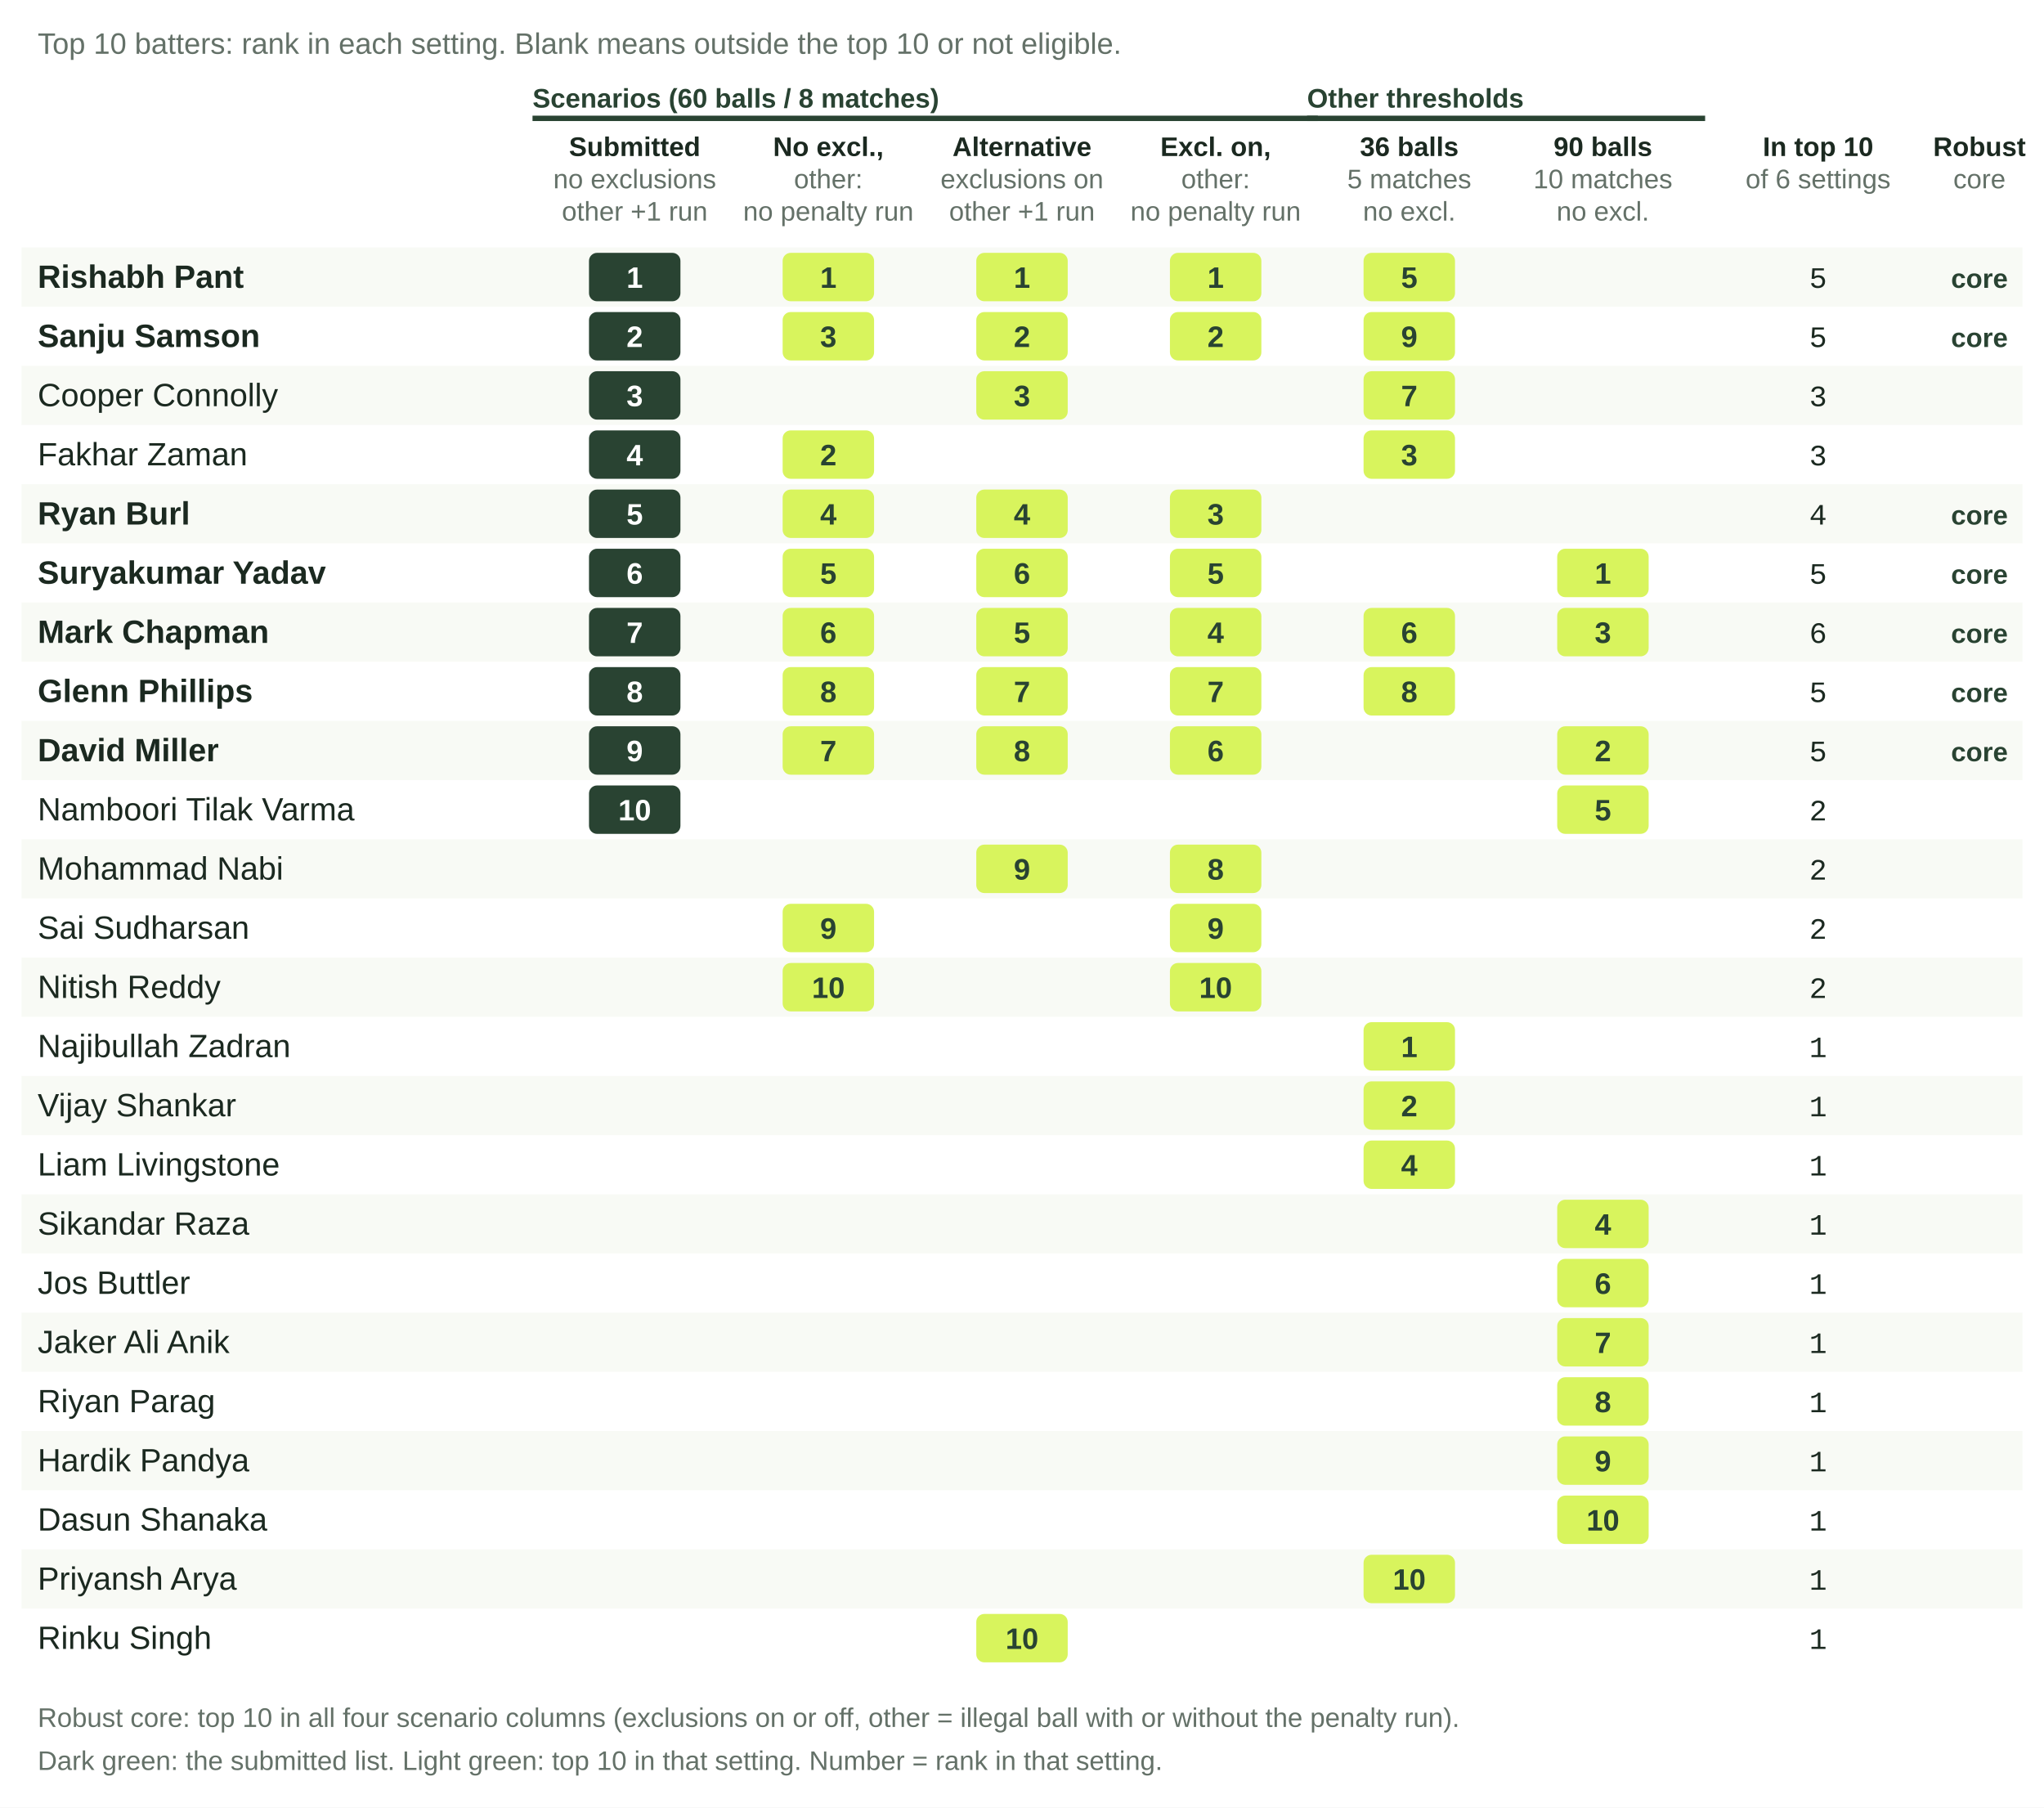
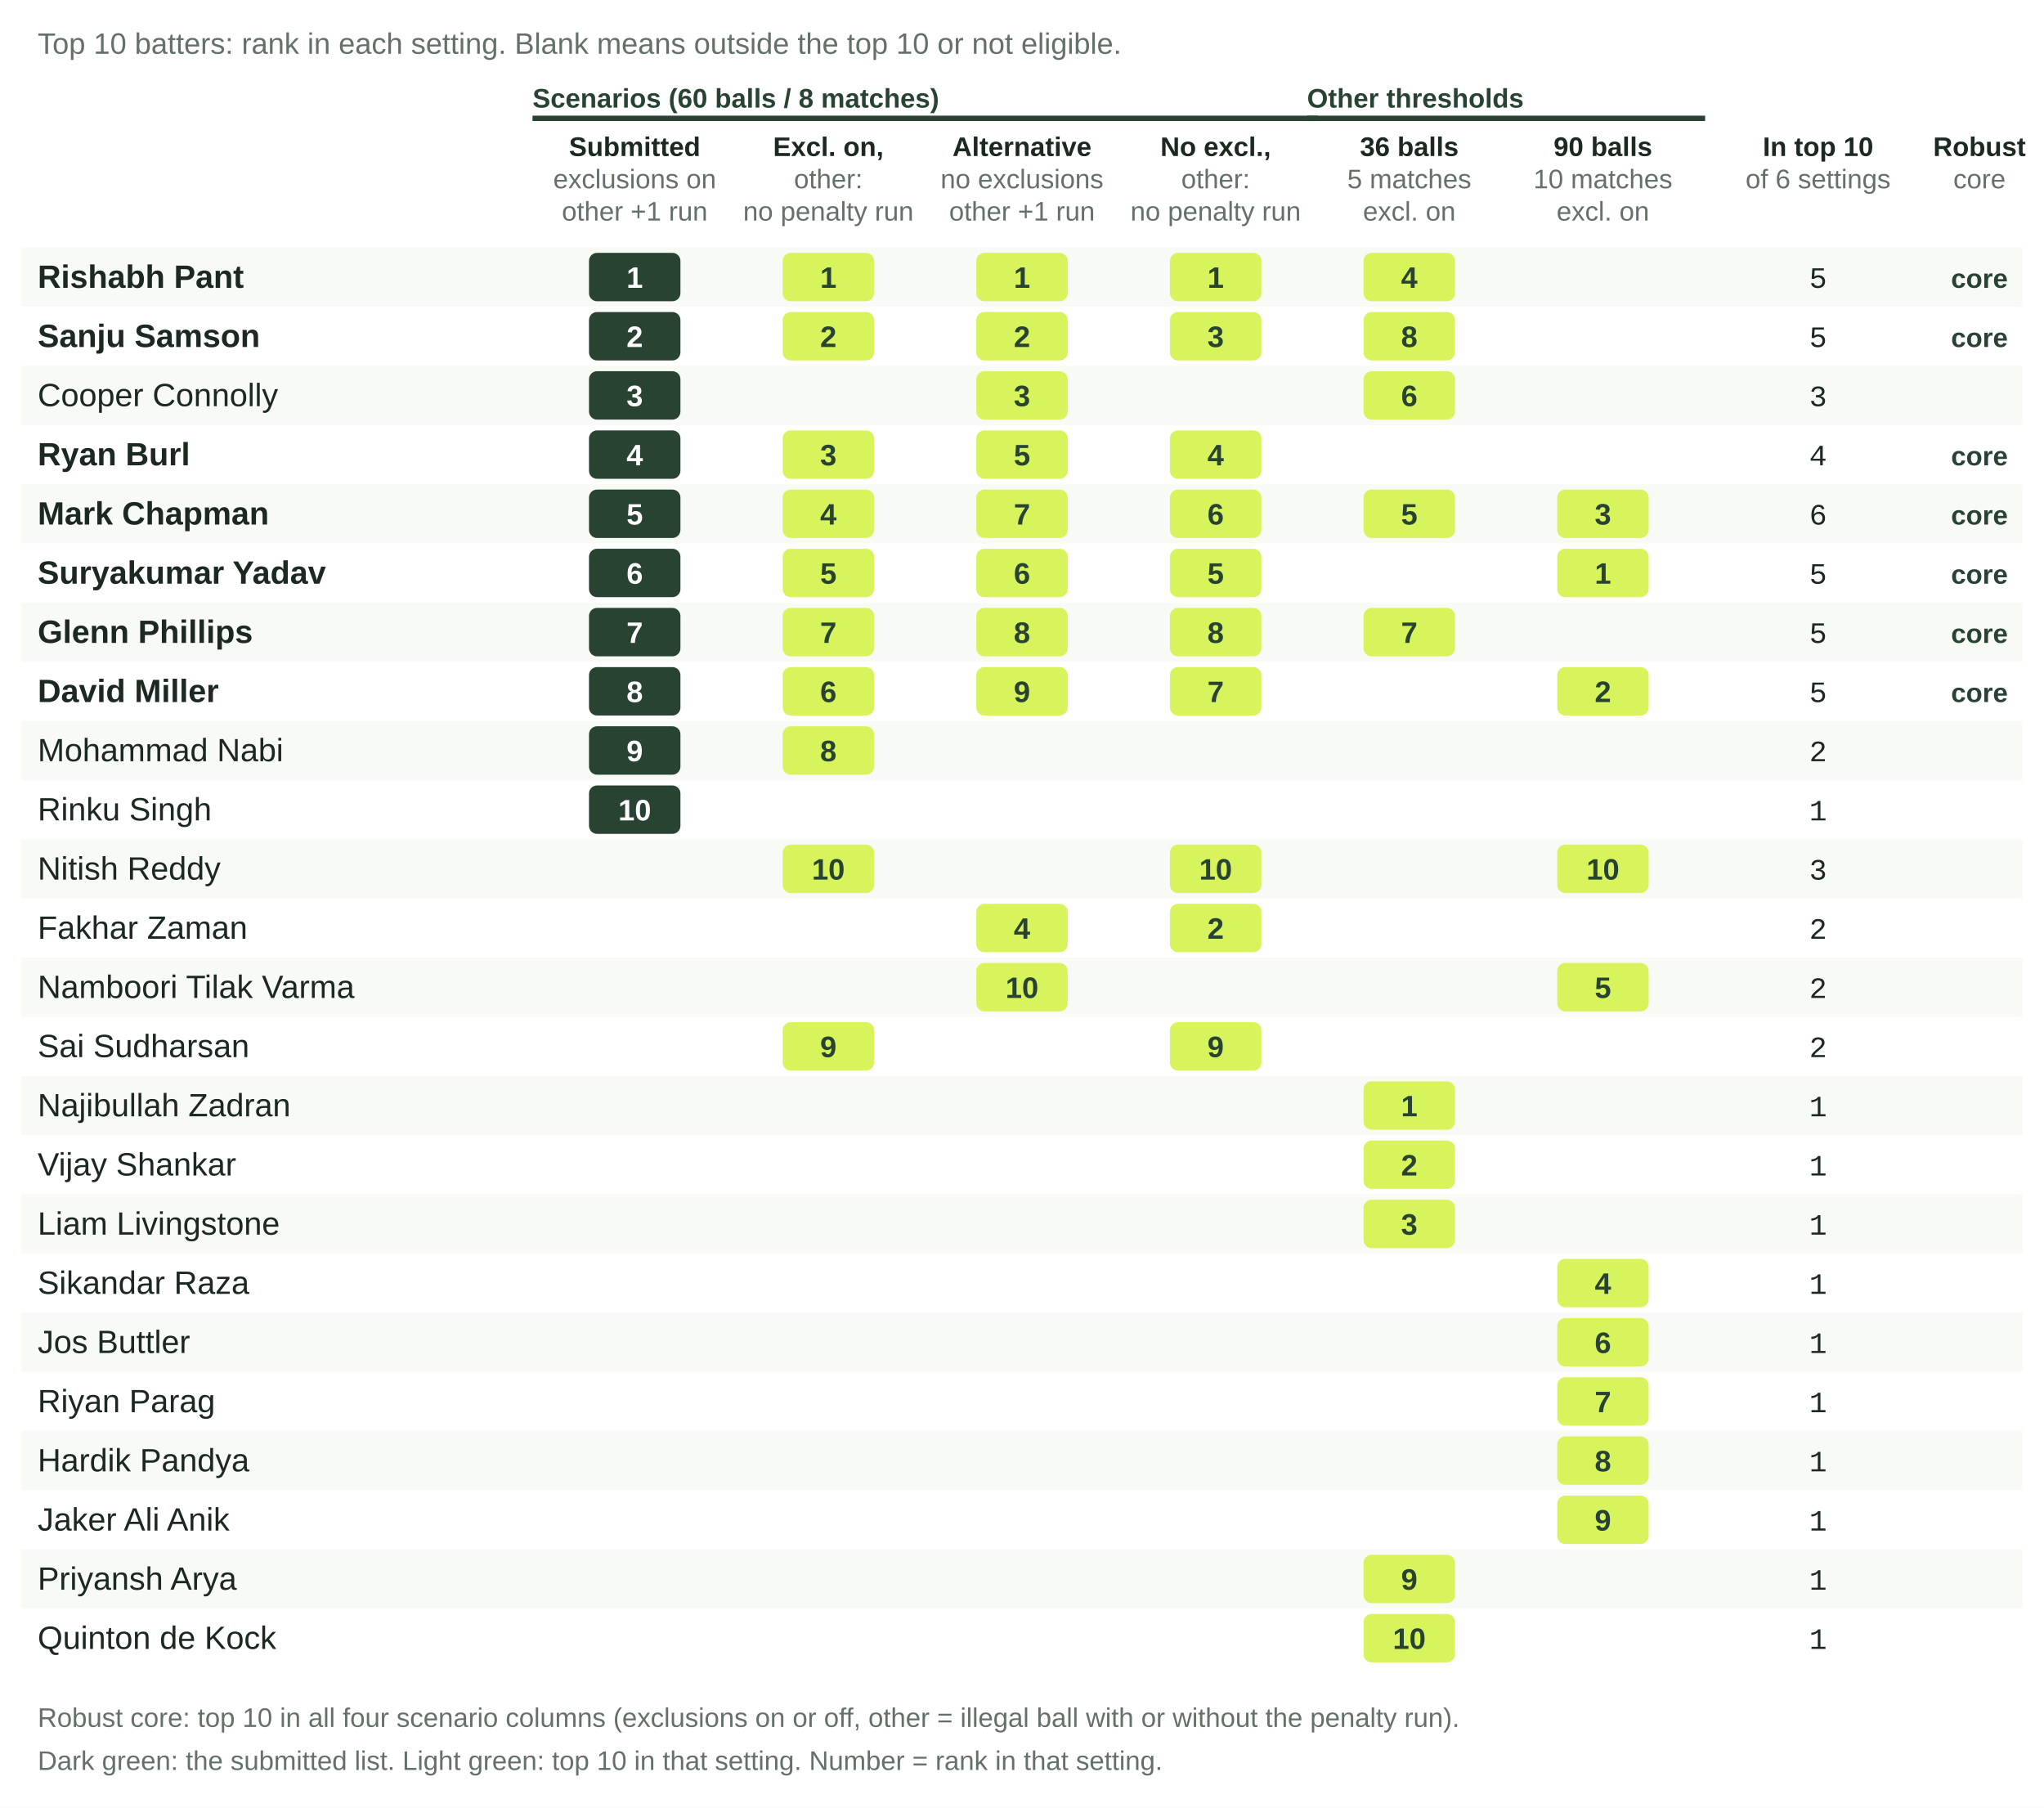
<svg xmlns="http://www.w3.org/2000/svg" viewBox="0 0 760 672" width="760" height="672" role="img" aria-label="Top-10 membership of batters across settings">
  <rect x="0" y="0" width="760" height="672" fill="#ffffff" />
  <text x="14" y="20" font-family="Segoe UI, Arial, sans-serif" font-size="11" font-weight="normal" fill="#647168" text-anchor="start">Top 10 batters: rank in each setting. Blank means outside the top 10 or not eligible.</text>
  <text x="198" y="40" font-family="Segoe UI, Arial, sans-serif" font-size="10" font-weight="700" fill="#294332" text-anchor="start">Scenarios (60 balls / 8 matches)</text>
  <line x1="198" y1="44" x2="490" y2="44" stroke="#294332" stroke-width="2" />
  <text x="486" y="40" font-family="Segoe UI, Arial, sans-serif" font-size="10" font-weight="700" fill="#294332" text-anchor="start">Other thresholds</text>
  <line x1="486" y1="44" x2="634" y2="44" stroke="#294332" stroke-width="2" />
  <text x="236" y="58" font-family="Segoe UI, Arial, sans-serif" font-size="10" font-weight="700" fill="#1b2920" text-anchor="middle">Submitted</text>
-   <text x="236" y="70" font-family="Segoe UI, Arial, sans-serif" font-size="10" font-weight="normal" fill="#647168" text-anchor="middle">no exclusions</text>
+   <text x="236" y="70" font-family="Segoe UI, Arial, sans-serif" font-size="10" font-weight="normal" fill="#647168" text-anchor="middle">exclusions on</text>
  <text x="236" y="82" font-family="Segoe UI, Arial, sans-serif" font-size="10" font-weight="normal" fill="#647168" text-anchor="middle">other +1 run</text>
-   <text x="308" y="58" font-family="Segoe UI, Arial, sans-serif" font-size="10" font-weight="700" fill="#1b2920" text-anchor="middle">No excl.,</text>
+   <text x="308" y="58" font-family="Segoe UI, Arial, sans-serif" font-size="10" font-weight="700" fill="#1b2920" text-anchor="middle">Excl. on,</text>
  <text x="308" y="70" font-family="Segoe UI, Arial, sans-serif" font-size="10" font-weight="normal" fill="#647168" text-anchor="middle">other:</text>
  <text x="308" y="82" font-family="Segoe UI, Arial, sans-serif" font-size="10" font-weight="normal" fill="#647168" text-anchor="middle">no penalty run</text>
  <text x="380" y="58" font-family="Segoe UI, Arial, sans-serif" font-size="10" font-weight="700" fill="#1b2920" text-anchor="middle">Alternative</text>
-   <text x="380" y="70" font-family="Segoe UI, Arial, sans-serif" font-size="10" font-weight="normal" fill="#647168" text-anchor="middle">exclusions on</text>
+   <text x="380" y="70" font-family="Segoe UI, Arial, sans-serif" font-size="10" font-weight="normal" fill="#647168" text-anchor="middle">no exclusions</text>
  <text x="380" y="82" font-family="Segoe UI, Arial, sans-serif" font-size="10" font-weight="normal" fill="#647168" text-anchor="middle">other +1 run</text>
-   <text x="452" y="58" font-family="Segoe UI, Arial, sans-serif" font-size="10" font-weight="700" fill="#1b2920" text-anchor="middle">Excl. on,</text>
+   <text x="452" y="58" font-family="Segoe UI, Arial, sans-serif" font-size="10" font-weight="700" fill="#1b2920" text-anchor="middle">No excl.,</text>
  <text x="452" y="70" font-family="Segoe UI, Arial, sans-serif" font-size="10" font-weight="normal" fill="#647168" text-anchor="middle">other:</text>
  <text x="452" y="82" font-family="Segoe UI, Arial, sans-serif" font-size="10" font-weight="normal" fill="#647168" text-anchor="middle">no penalty run</text>
  <text x="524" y="58" font-family="Segoe UI, Arial, sans-serif" font-size="10" font-weight="700" fill="#1b2920" text-anchor="middle">36 balls</text>
  <text x="524" y="70" font-family="Segoe UI, Arial, sans-serif" font-size="10" font-weight="normal" fill="#647168" text-anchor="middle">5 matches</text>
-   <text x="524" y="82" font-family="Segoe UI, Arial, sans-serif" font-size="10" font-weight="normal" fill="#647168" text-anchor="middle">no excl.</text>
+   <text x="524" y="82" font-family="Segoe UI, Arial, sans-serif" font-size="10" font-weight="normal" fill="#647168" text-anchor="middle">excl. on</text>
  <text x="596" y="58" font-family="Segoe UI, Arial, sans-serif" font-size="10" font-weight="700" fill="#1b2920" text-anchor="middle">90 balls</text>
  <text x="596" y="70" font-family="Segoe UI, Arial, sans-serif" font-size="10" font-weight="normal" fill="#647168" text-anchor="middle">10 matches</text>
-   <text x="596" y="82" font-family="Segoe UI, Arial, sans-serif" font-size="10" font-weight="normal" fill="#647168" text-anchor="middle">no excl.</text>
+   <text x="596" y="82" font-family="Segoe UI, Arial, sans-serif" font-size="10" font-weight="normal" fill="#647168" text-anchor="middle">excl. on</text>
  <text x="676" y="58" font-family="Segoe UI, Arial, sans-serif" font-size="10" font-weight="700" fill="#1b2920" text-anchor="middle">In top 10</text>
  <text x="676" y="70" font-family="Segoe UI, Arial, sans-serif" font-size="10" font-weight="normal" fill="#647168" text-anchor="middle">of 6 settings</text>
  <text x="736" y="58" font-family="Segoe UI, Arial, sans-serif" font-size="10" font-weight="700" fill="#1b2920" text-anchor="middle">Robust</text>
  <text x="736" y="70" font-family="Segoe UI, Arial, sans-serif" font-size="10" font-weight="normal" fill="#647168" text-anchor="middle">core</text>
-   <g class="row" data-player="Rishabh Pant" data-ranks="1,1,1,1,5,-" data-count="5" data-core="yes">
+   <g class="row" data-player="Rishabh Pant" data-ranks="1,1,1,1,4,-" data-count="5" data-core="yes">
    <rect x="8" y="92" width="744" height="22" fill="#f8faf5" />
    <text x="14" y="107" font-family="Segoe UI, Arial, sans-serif" font-size="12" font-weight="700" fill="#1b2920" text-anchor="start">Rishabh Pant</text>
    <rect x="219" y="94" width="34" height="18" fill="#294332" rx="3" />
    <text x="236" y="107" font-family="Segoe UI, Arial, sans-serif" font-size="11" font-weight="700" fill="#ffffff" text-anchor="middle" class="v-rank">1</text>
    <rect x="291" y="94" width="34" height="18" fill="#d8f45d" rx="3" />
    <text x="308" y="107" font-family="Segoe UI, Arial, sans-serif" font-size="11" font-weight="700" fill="#294332" text-anchor="middle" class="v-rank">1</text>
    <rect x="363" y="94" width="34" height="18" fill="#d8f45d" rx="3" />
    <text x="380" y="107" font-family="Segoe UI, Arial, sans-serif" font-size="11" font-weight="700" fill="#294332" text-anchor="middle" class="v-rank">1</text>
    <rect x="435" y="94" width="34" height="18" fill="#d8f45d" rx="3" />
    <text x="452" y="107" font-family="Segoe UI, Arial, sans-serif" font-size="11" font-weight="700" fill="#294332" text-anchor="middle" class="v-rank">1</text>
    <rect x="507" y="94" width="34" height="18" fill="#d8f45d" rx="3" />
-     <text x="524" y="107" font-family="Segoe UI, Arial, sans-serif" font-size="11" font-weight="700" fill="#294332" text-anchor="middle" class="v-rank">5</text>
+     <text x="524" y="107" font-family="Segoe UI, Arial, sans-serif" font-size="11" font-weight="700" fill="#294332" text-anchor="middle" class="v-rank">4</text>
    <text x="676" y="107" font-family="Consolas, Courier New, monospace" font-size="11" font-weight="normal" fill="#1b2920" text-anchor="middle">5</text>
    <text x="736" y="107" font-family="Segoe UI, Arial, sans-serif" font-size="10" font-weight="700" fill="#294332" text-anchor="middle">core</text>
  </g>
-   <g class="row" data-player="Sanju Samson" data-ranks="2,3,2,2,9,-" data-count="5" data-core="yes">
+   <g class="row" data-player="Sanju Samson" data-ranks="2,2,2,3,8,-" data-count="5" data-core="yes">
    <text x="14" y="129" font-family="Segoe UI, Arial, sans-serif" font-size="12" font-weight="700" fill="#1b2920" text-anchor="start">Sanju Samson</text>
    <rect x="219" y="116" width="34" height="18" fill="#294332" rx="3" />
    <text x="236" y="129" font-family="Segoe UI, Arial, sans-serif" font-size="11" font-weight="700" fill="#ffffff" text-anchor="middle" class="v-rank">2</text>
    <rect x="291" y="116" width="34" height="18" fill="#d8f45d" rx="3" />
-     <text x="308" y="129" font-family="Segoe UI, Arial, sans-serif" font-size="11" font-weight="700" fill="#294332" text-anchor="middle" class="v-rank">3</text>
+     <text x="308" y="129" font-family="Segoe UI, Arial, sans-serif" font-size="11" font-weight="700" fill="#294332" text-anchor="middle" class="v-rank">2</text>
    <rect x="363" y="116" width="34" height="18" fill="#d8f45d" rx="3" />
    <text x="380" y="129" font-family="Segoe UI, Arial, sans-serif" font-size="11" font-weight="700" fill="#294332" text-anchor="middle" class="v-rank">2</text>
    <rect x="435" y="116" width="34" height="18" fill="#d8f45d" rx="3" />
-     <text x="452" y="129" font-family="Segoe UI, Arial, sans-serif" font-size="11" font-weight="700" fill="#294332" text-anchor="middle" class="v-rank">2</text>
+     <text x="452" y="129" font-family="Segoe UI, Arial, sans-serif" font-size="11" font-weight="700" fill="#294332" text-anchor="middle" class="v-rank">3</text>
    <rect x="507" y="116" width="34" height="18" fill="#d8f45d" rx="3" />
-     <text x="524" y="129" font-family="Segoe UI, Arial, sans-serif" font-size="11" font-weight="700" fill="#294332" text-anchor="middle" class="v-rank">9</text>
+     <text x="524" y="129" font-family="Segoe UI, Arial, sans-serif" font-size="11" font-weight="700" fill="#294332" text-anchor="middle" class="v-rank">8</text>
    <text x="676" y="129" font-family="Consolas, Courier New, monospace" font-size="11" font-weight="normal" fill="#1b2920" text-anchor="middle">5</text>
    <text x="736" y="129" font-family="Segoe UI, Arial, sans-serif" font-size="10" font-weight="700" fill="#294332" text-anchor="middle">core</text>
  </g>
-   <g class="row" data-player="Cooper Connolly" data-ranks="3,-,3,-,7,-" data-count="3" data-core="no">
+   <g class="row" data-player="Cooper Connolly" data-ranks="3,-,3,-,6,-" data-count="3" data-core="no">
    <rect x="8" y="136" width="744" height="22" fill="#f8faf5" />
    <text x="14" y="151" font-family="Segoe UI, Arial, sans-serif" font-size="12" font-weight="normal" fill="#1b2920" text-anchor="start">Cooper Connolly</text>
    <rect x="219" y="138" width="34" height="18" fill="#294332" rx="3" />
    <text x="236" y="151" font-family="Segoe UI, Arial, sans-serif" font-size="11" font-weight="700" fill="#ffffff" text-anchor="middle" class="v-rank">3</text>
    <rect x="363" y="138" width="34" height="18" fill="#d8f45d" rx="3" />
    <text x="380" y="151" font-family="Segoe UI, Arial, sans-serif" font-size="11" font-weight="700" fill="#294332" text-anchor="middle" class="v-rank">3</text>
    <rect x="507" y="138" width="34" height="18" fill="#d8f45d" rx="3" />
-     <text x="524" y="151" font-family="Segoe UI, Arial, sans-serif" font-size="11" font-weight="700" fill="#294332" text-anchor="middle" class="v-rank">7</text>
+     <text x="524" y="151" font-family="Segoe UI, Arial, sans-serif" font-size="11" font-weight="700" fill="#294332" text-anchor="middle" class="v-rank">6</text>
    <text x="676" y="151" font-family="Consolas, Courier New, monospace" font-size="11" font-weight="normal" fill="#1b2920" text-anchor="middle">3</text>
  </g>
-   <g class="row" data-player="Fakhar Zaman" data-ranks="4,2,-,-,3,-" data-count="3" data-core="no">
-     <text x="14" y="173" font-family="Segoe UI, Arial, sans-serif" font-size="12" font-weight="normal" fill="#1b2920" text-anchor="start">Fakhar Zaman</text>
+   <g class="row" data-player="Ryan Burl" data-ranks="4,3,5,4,-,-" data-count="4" data-core="yes">
+     <text x="14" y="173" font-family="Segoe UI, Arial, sans-serif" font-size="12" font-weight="700" fill="#1b2920" text-anchor="start">Ryan Burl</text>
    <rect x="219" y="160" width="34" height="18" fill="#294332" rx="3" />
    <text x="236" y="173" font-family="Segoe UI, Arial, sans-serif" font-size="11" font-weight="700" fill="#ffffff" text-anchor="middle" class="v-rank">4</text>
    <rect x="291" y="160" width="34" height="18" fill="#d8f45d" rx="3" />
-     <text x="308" y="173" font-family="Segoe UI, Arial, sans-serif" font-size="11" font-weight="700" fill="#294332" text-anchor="middle" class="v-rank">2</text>
-     <rect x="507" y="160" width="34" height="18" fill="#d8f45d" rx="3" />
-     <text x="524" y="173" font-family="Segoe UI, Arial, sans-serif" font-size="11" font-weight="700" fill="#294332" text-anchor="middle" class="v-rank">3</text>
-     <text x="676" y="173" font-family="Consolas, Courier New, monospace" font-size="11" font-weight="normal" fill="#1b2920" text-anchor="middle">3</text>
-   </g>
-   <g class="row" data-player="Ryan Burl" data-ranks="5,4,4,3,-,-" data-count="4" data-core="yes">
+     <text x="308" y="173" font-family="Segoe UI, Arial, sans-serif" font-size="11" font-weight="700" fill="#294332" text-anchor="middle" class="v-rank">3</text>
+     <rect x="363" y="160" width="34" height="18" fill="#d8f45d" rx="3" />
+     <text x="380" y="173" font-family="Segoe UI, Arial, sans-serif" font-size="11" font-weight="700" fill="#294332" text-anchor="middle" class="v-rank">5</text>
+     <rect x="435" y="160" width="34" height="18" fill="#d8f45d" rx="3" />
+     <text x="452" y="173" font-family="Segoe UI, Arial, sans-serif" font-size="11" font-weight="700" fill="#294332" text-anchor="middle" class="v-rank">4</text>
+     <text x="676" y="173" font-family="Consolas, Courier New, monospace" font-size="11" font-weight="normal" fill="#1b2920" text-anchor="middle">4</text>
+     <text x="736" y="173" font-family="Segoe UI, Arial, sans-serif" font-size="10" font-weight="700" fill="#294332" text-anchor="middle">core</text>
+   </g>
+   <g class="row" data-player="Mark Chapman" data-ranks="5,4,7,6,5,3" data-count="6" data-core="yes">
    <rect x="8" y="180" width="744" height="22" fill="#f8faf5" />
-     <text x="14" y="195" font-family="Segoe UI, Arial, sans-serif" font-size="12" font-weight="700" fill="#1b2920" text-anchor="start">Ryan Burl</text>
+     <text x="14" y="195" font-family="Segoe UI, Arial, sans-serif" font-size="12" font-weight="700" fill="#1b2920" text-anchor="start">Mark Chapman</text>
    <rect x="219" y="182" width="34" height="18" fill="#294332" rx="3" />
    <text x="236" y="195" font-family="Segoe UI, Arial, sans-serif" font-size="11" font-weight="700" fill="#ffffff" text-anchor="middle" class="v-rank">5</text>
    <rect x="291" y="182" width="34" height="18" fill="#d8f45d" rx="3" />
    <text x="308" y="195" font-family="Segoe UI, Arial, sans-serif" font-size="11" font-weight="700" fill="#294332" text-anchor="middle" class="v-rank">4</text>
    <rect x="363" y="182" width="34" height="18" fill="#d8f45d" rx="3" />
-     <text x="380" y="195" font-family="Segoe UI, Arial, sans-serif" font-size="11" font-weight="700" fill="#294332" text-anchor="middle" class="v-rank">4</text>
+     <text x="380" y="195" font-family="Segoe UI, Arial, sans-serif" font-size="11" font-weight="700" fill="#294332" text-anchor="middle" class="v-rank">7</text>
    <rect x="435" y="182" width="34" height="18" fill="#d8f45d" rx="3" />
-     <text x="452" y="195" font-family="Segoe UI, Arial, sans-serif" font-size="11" font-weight="700" fill="#294332" text-anchor="middle" class="v-rank">3</text>
-     <text x="676" y="195" font-family="Consolas, Courier New, monospace" font-size="11" font-weight="normal" fill="#1b2920" text-anchor="middle">4</text>
+     <text x="452" y="195" font-family="Segoe UI, Arial, sans-serif" font-size="11" font-weight="700" fill="#294332" text-anchor="middle" class="v-rank">6</text>
+     <rect x="507" y="182" width="34" height="18" fill="#d8f45d" rx="3" />
+     <text x="524" y="195" font-family="Segoe UI, Arial, sans-serif" font-size="11" font-weight="700" fill="#294332" text-anchor="middle" class="v-rank">5</text>
+     <rect x="579" y="182" width="34" height="18" fill="#d8f45d" rx="3" />
+     <text x="596" y="195" font-family="Segoe UI, Arial, sans-serif" font-size="11" font-weight="700" fill="#294332" text-anchor="middle" class="v-rank">3</text>
+     <text x="676" y="195" font-family="Consolas, Courier New, monospace" font-size="11" font-weight="normal" fill="#1b2920" text-anchor="middle">6</text>
    <text x="736" y="195" font-family="Segoe UI, Arial, sans-serif" font-size="10" font-weight="700" fill="#294332" text-anchor="middle">core</text>
  </g>
  <g class="row" data-player="Suryakumar Yadav" data-ranks="6,5,6,5,-,1" data-count="5" data-core="yes">
    <text x="14" y="217" font-family="Segoe UI, Arial, sans-serif" font-size="12" font-weight="700" fill="#1b2920" text-anchor="start">Suryakumar Yadav</text>
    <rect x="219" y="204" width="34" height="18" fill="#294332" rx="3" />
    <text x="236" y="217" font-family="Segoe UI, Arial, sans-serif" font-size="11" font-weight="700" fill="#ffffff" text-anchor="middle" class="v-rank">6</text>
    <rect x="291" y="204" width="34" height="18" fill="#d8f45d" rx="3" />
    <text x="308" y="217" font-family="Segoe UI, Arial, sans-serif" font-size="11" font-weight="700" fill="#294332" text-anchor="middle" class="v-rank">5</text>
    <rect x="363" y="204" width="34" height="18" fill="#d8f45d" rx="3" />
    <text x="380" y="217" font-family="Segoe UI, Arial, sans-serif" font-size="11" font-weight="700" fill="#294332" text-anchor="middle" class="v-rank">6</text>
    <rect x="435" y="204" width="34" height="18" fill="#d8f45d" rx="3" />
    <text x="452" y="217" font-family="Segoe UI, Arial, sans-serif" font-size="11" font-weight="700" fill="#294332" text-anchor="middle" class="v-rank">5</text>
    <rect x="579" y="204" width="34" height="18" fill="#d8f45d" rx="3" />
    <text x="596" y="217" font-family="Segoe UI, Arial, sans-serif" font-size="11" font-weight="700" fill="#294332" text-anchor="middle" class="v-rank">1</text>
    <text x="676" y="217" font-family="Consolas, Courier New, monospace" font-size="11" font-weight="normal" fill="#1b2920" text-anchor="middle">5</text>
    <text x="736" y="217" font-family="Segoe UI, Arial, sans-serif" font-size="10" font-weight="700" fill="#294332" text-anchor="middle">core</text>
  </g>
-   <g class="row" data-player="Mark Chapman" data-ranks="7,6,5,4,6,3" data-count="6" data-core="yes">
+   <g class="row" data-player="Glenn Phillips" data-ranks="7,7,8,8,7,-" data-count="5" data-core="yes">
    <rect x="8" y="224" width="744" height="22" fill="#f8faf5" />
-     <text x="14" y="239" font-family="Segoe UI, Arial, sans-serif" font-size="12" font-weight="700" fill="#1b2920" text-anchor="start">Mark Chapman</text>
+     <text x="14" y="239" font-family="Segoe UI, Arial, sans-serif" font-size="12" font-weight="700" fill="#1b2920" text-anchor="start">Glenn Phillips</text>
    <rect x="219" y="226" width="34" height="18" fill="#294332" rx="3" />
    <text x="236" y="239" font-family="Segoe UI, Arial, sans-serif" font-size="11" font-weight="700" fill="#ffffff" text-anchor="middle" class="v-rank">7</text>
    <rect x="291" y="226" width="34" height="18" fill="#d8f45d" rx="3" />
-     <text x="308" y="239" font-family="Segoe UI, Arial, sans-serif" font-size="11" font-weight="700" fill="#294332" text-anchor="middle" class="v-rank">6</text>
+     <text x="308" y="239" font-family="Segoe UI, Arial, sans-serif" font-size="11" font-weight="700" fill="#294332" text-anchor="middle" class="v-rank">7</text>
    <rect x="363" y="226" width="34" height="18" fill="#d8f45d" rx="3" />
-     <text x="380" y="239" font-family="Segoe UI, Arial, sans-serif" font-size="11" font-weight="700" fill="#294332" text-anchor="middle" class="v-rank">5</text>
+     <text x="380" y="239" font-family="Segoe UI, Arial, sans-serif" font-size="11" font-weight="700" fill="#294332" text-anchor="middle" class="v-rank">8</text>
    <rect x="435" y="226" width="34" height="18" fill="#d8f45d" rx="3" />
-     <text x="452" y="239" font-family="Segoe UI, Arial, sans-serif" font-size="11" font-weight="700" fill="#294332" text-anchor="middle" class="v-rank">4</text>
+     <text x="452" y="239" font-family="Segoe UI, Arial, sans-serif" font-size="11" font-weight="700" fill="#294332" text-anchor="middle" class="v-rank">8</text>
    <rect x="507" y="226" width="34" height="18" fill="#d8f45d" rx="3" />
-     <text x="524" y="239" font-family="Segoe UI, Arial, sans-serif" font-size="11" font-weight="700" fill="#294332" text-anchor="middle" class="v-rank">6</text>
-     <rect x="579" y="226" width="34" height="18" fill="#d8f45d" rx="3" />
-     <text x="596" y="239" font-family="Segoe UI, Arial, sans-serif" font-size="11" font-weight="700" fill="#294332" text-anchor="middle" class="v-rank">3</text>
-     <text x="676" y="239" font-family="Consolas, Courier New, monospace" font-size="11" font-weight="normal" fill="#1b2920" text-anchor="middle">6</text>
+     <text x="524" y="239" font-family="Segoe UI, Arial, sans-serif" font-size="11" font-weight="700" fill="#294332" text-anchor="middle" class="v-rank">7</text>
+     <text x="676" y="239" font-family="Consolas, Courier New, monospace" font-size="11" font-weight="normal" fill="#1b2920" text-anchor="middle">5</text>
    <text x="736" y="239" font-family="Segoe UI, Arial, sans-serif" font-size="10" font-weight="700" fill="#294332" text-anchor="middle">core</text>
  </g>
-   <g class="row" data-player="Glenn Phillips" data-ranks="8,8,7,7,8,-" data-count="5" data-core="yes">
-     <text x="14" y="261" font-family="Segoe UI, Arial, sans-serif" font-size="12" font-weight="700" fill="#1b2920" text-anchor="start">Glenn Phillips</text>
+   <g class="row" data-player="David Miller" data-ranks="8,6,9,7,-,2" data-count="5" data-core="yes">
+     <text x="14" y="261" font-family="Segoe UI, Arial, sans-serif" font-size="12" font-weight="700" fill="#1b2920" text-anchor="start">David Miller</text>
    <rect x="219" y="248" width="34" height="18" fill="#294332" rx="3" />
    <text x="236" y="261" font-family="Segoe UI, Arial, sans-serif" font-size="11" font-weight="700" fill="#ffffff" text-anchor="middle" class="v-rank">8</text>
    <rect x="291" y="248" width="34" height="18" fill="#d8f45d" rx="3" />
-     <text x="308" y="261" font-family="Segoe UI, Arial, sans-serif" font-size="11" font-weight="700" fill="#294332" text-anchor="middle" class="v-rank">8</text>
+     <text x="308" y="261" font-family="Segoe UI, Arial, sans-serif" font-size="11" font-weight="700" fill="#294332" text-anchor="middle" class="v-rank">6</text>
    <rect x="363" y="248" width="34" height="18" fill="#d8f45d" rx="3" />
-     <text x="380" y="261" font-family="Segoe UI, Arial, sans-serif" font-size="11" font-weight="700" fill="#294332" text-anchor="middle" class="v-rank">7</text>
+     <text x="380" y="261" font-family="Segoe UI, Arial, sans-serif" font-size="11" font-weight="700" fill="#294332" text-anchor="middle" class="v-rank">9</text>
    <rect x="435" y="248" width="34" height="18" fill="#d8f45d" rx="3" />
    <text x="452" y="261" font-family="Segoe UI, Arial, sans-serif" font-size="11" font-weight="700" fill="#294332" text-anchor="middle" class="v-rank">7</text>
-     <rect x="507" y="248" width="34" height="18" fill="#d8f45d" rx="3" />
-     <text x="524" y="261" font-family="Segoe UI, Arial, sans-serif" font-size="11" font-weight="700" fill="#294332" text-anchor="middle" class="v-rank">8</text>
+     <rect x="579" y="248" width="34" height="18" fill="#d8f45d" rx="3" />
+     <text x="596" y="261" font-family="Segoe UI, Arial, sans-serif" font-size="11" font-weight="700" fill="#294332" text-anchor="middle" class="v-rank">2</text>
    <text x="676" y="261" font-family="Consolas, Courier New, monospace" font-size="11" font-weight="normal" fill="#1b2920" text-anchor="middle">5</text>
    <text x="736" y="261" font-family="Segoe UI, Arial, sans-serif" font-size="10" font-weight="700" fill="#294332" text-anchor="middle">core</text>
  </g>
-   <g class="row" data-player="David Miller" data-ranks="9,7,8,6,-,2" data-count="5" data-core="yes">
+   <g class="row" data-player="Mohammad Nabi" data-ranks="9,8,-,-,-,-" data-count="2" data-core="no">
    <rect x="8" y="268" width="744" height="22" fill="#f8faf5" />
-     <text x="14" y="283" font-family="Segoe UI, Arial, sans-serif" font-size="12" font-weight="700" fill="#1b2920" text-anchor="start">David Miller</text>
+     <text x="14" y="283" font-family="Segoe UI, Arial, sans-serif" font-size="12" font-weight="normal" fill="#1b2920" text-anchor="start">Mohammad Nabi</text>
    <rect x="219" y="270" width="34" height="18" fill="#294332" rx="3" />
    <text x="236" y="283" font-family="Segoe UI, Arial, sans-serif" font-size="11" font-weight="700" fill="#ffffff" text-anchor="middle" class="v-rank">9</text>
    <rect x="291" y="270" width="34" height="18" fill="#d8f45d" rx="3" />
-     <text x="308" y="283" font-family="Segoe UI, Arial, sans-serif" font-size="11" font-weight="700" fill="#294332" text-anchor="middle" class="v-rank">7</text>
-     <rect x="363" y="270" width="34" height="18" fill="#d8f45d" rx="3" />
-     <text x="380" y="283" font-family="Segoe UI, Arial, sans-serif" font-size="11" font-weight="700" fill="#294332" text-anchor="middle" class="v-rank">8</text>
-     <rect x="435" y="270" width="34" height="18" fill="#d8f45d" rx="3" />
-     <text x="452" y="283" font-family="Segoe UI, Arial, sans-serif" font-size="11" font-weight="700" fill="#294332" text-anchor="middle" class="v-rank">6</text>
-     <rect x="579" y="270" width="34" height="18" fill="#d8f45d" rx="3" />
-     <text x="596" y="283" font-family="Segoe UI, Arial, sans-serif" font-size="11" font-weight="700" fill="#294332" text-anchor="middle" class="v-rank">2</text>
-     <text x="676" y="283" font-family="Consolas, Courier New, monospace" font-size="11" font-weight="normal" fill="#1b2920" text-anchor="middle">5</text>
-     <text x="736" y="283" font-family="Segoe UI, Arial, sans-serif" font-size="10" font-weight="700" fill="#294332" text-anchor="middle">core</text>
-   </g>
-   <g class="row" data-player="Namboori Tilak Varma" data-ranks="10,-,-,-,-,5" data-count="2" data-core="no">
-     <text x="14" y="305" font-family="Segoe UI, Arial, sans-serif" font-size="12" font-weight="normal" fill="#1b2920" text-anchor="start">Namboori Tilak Varma</text>
+     <text x="308" y="283" font-family="Segoe UI, Arial, sans-serif" font-size="11" font-weight="700" fill="#294332" text-anchor="middle" class="v-rank">8</text>
+     <text x="676" y="283" font-family="Consolas, Courier New, monospace" font-size="11" font-weight="normal" fill="#1b2920" text-anchor="middle">2</text>
+   </g>
+   <g class="row" data-player="Rinku Singh" data-ranks="10,-,-,-,-,-" data-count="1" data-core="no">
+     <text x="14" y="305" font-family="Segoe UI, Arial, sans-serif" font-size="12" font-weight="normal" fill="#1b2920" text-anchor="start">Rinku Singh</text>
    <rect x="219" y="292" width="34" height="18" fill="#294332" rx="3" />
    <text x="236" y="305" font-family="Segoe UI, Arial, sans-serif" font-size="11" font-weight="700" fill="#ffffff" text-anchor="middle" class="v-rank">10</text>
-     <rect x="579" y="292" width="34" height="18" fill="#d8f45d" rx="3" />
-     <text x="596" y="305" font-family="Segoe UI, Arial, sans-serif" font-size="11" font-weight="700" fill="#294332" text-anchor="middle" class="v-rank">5</text>
-     <text x="676" y="305" font-family="Consolas, Courier New, monospace" font-size="11" font-weight="normal" fill="#1b2920" text-anchor="middle">2</text>
-   </g>
-   <g class="row" data-player="Mohammad Nabi" data-ranks="-,-,9,8,-,-" data-count="2" data-core="no">
+     <text x="676" y="305" font-family="Consolas, Courier New, monospace" font-size="11" font-weight="normal" fill="#1b2920" text-anchor="middle">1</text>
+   </g>
+   <g class="row" data-player="Nitish Reddy" data-ranks="-,10,-,10,-,10" data-count="3" data-core="no">
    <rect x="8" y="312" width="744" height="22" fill="#f8faf5" />
-     <text x="14" y="327" font-family="Segoe UI, Arial, sans-serif" font-size="12" font-weight="normal" fill="#1b2920" text-anchor="start">Mohammad Nabi</text>
-     <rect x="363" y="314" width="34" height="18" fill="#d8f45d" rx="3" />
-     <text x="380" y="327" font-family="Segoe UI, Arial, sans-serif" font-size="11" font-weight="700" fill="#294332" text-anchor="middle" class="v-rank">9</text>
+     <text x="14" y="327" font-family="Segoe UI, Arial, sans-serif" font-size="12" font-weight="normal" fill="#1b2920" text-anchor="start">Nitish Reddy</text>
+     <rect x="291" y="314" width="34" height="18" fill="#d8f45d" rx="3" />
+     <text x="308" y="327" font-family="Segoe UI, Arial, sans-serif" font-size="11" font-weight="700" fill="#294332" text-anchor="middle" class="v-rank">10</text>
    <rect x="435" y="314" width="34" height="18" fill="#d8f45d" rx="3" />
-     <text x="452" y="327" font-family="Segoe UI, Arial, sans-serif" font-size="11" font-weight="700" fill="#294332" text-anchor="middle" class="v-rank">8</text>
-     <text x="676" y="327" font-family="Consolas, Courier New, monospace" font-size="11" font-weight="normal" fill="#1b2920" text-anchor="middle">2</text>
+     <text x="452" y="327" font-family="Segoe UI, Arial, sans-serif" font-size="11" font-weight="700" fill="#294332" text-anchor="middle" class="v-rank">10</text>
+     <rect x="579" y="314" width="34" height="18" fill="#d8f45d" rx="3" />
+     <text x="596" y="327" font-family="Segoe UI, Arial, sans-serif" font-size="11" font-weight="700" fill="#294332" text-anchor="middle" class="v-rank">10</text>
+     <text x="676" y="327" font-family="Consolas, Courier New, monospace" font-size="11" font-weight="normal" fill="#1b2920" text-anchor="middle">3</text>
+   </g>
+   <g class="row" data-player="Fakhar Zaman" data-ranks="-,-,4,2,-,-" data-count="2" data-core="no">
+     <text x="14" y="349" font-family="Segoe UI, Arial, sans-serif" font-size="12" font-weight="normal" fill="#1b2920" text-anchor="start">Fakhar Zaman</text>
+     <rect x="363" y="336" width="34" height="18" fill="#d8f45d" rx="3" />
+     <text x="380" y="349" font-family="Segoe UI, Arial, sans-serif" font-size="11" font-weight="700" fill="#294332" text-anchor="middle" class="v-rank">4</text>
+     <rect x="435" y="336" width="34" height="18" fill="#d8f45d" rx="3" />
+     <text x="452" y="349" font-family="Segoe UI, Arial, sans-serif" font-size="11" font-weight="700" fill="#294332" text-anchor="middle" class="v-rank">2</text>
+     <text x="676" y="349" font-family="Consolas, Courier New, monospace" font-size="11" font-weight="normal" fill="#1b2920" text-anchor="middle">2</text>
+   </g>
+   <g class="row" data-player="Namboori Tilak Varma" data-ranks="-,-,10,-,-,5" data-count="2" data-core="no">
+     <rect x="8" y="356" width="744" height="22" fill="#f8faf5" />
+     <text x="14" y="371" font-family="Segoe UI, Arial, sans-serif" font-size="12" font-weight="normal" fill="#1b2920" text-anchor="start">Namboori Tilak Varma</text>
+     <rect x="363" y="358" width="34" height="18" fill="#d8f45d" rx="3" />
+     <text x="380" y="371" font-family="Segoe UI, Arial, sans-serif" font-size="11" font-weight="700" fill="#294332" text-anchor="middle" class="v-rank">10</text>
+     <rect x="579" y="358" width="34" height="18" fill="#d8f45d" rx="3" />
+     <text x="596" y="371" font-family="Segoe UI, Arial, sans-serif" font-size="11" font-weight="700" fill="#294332" text-anchor="middle" class="v-rank">5</text>
+     <text x="676" y="371" font-family="Consolas, Courier New, monospace" font-size="11" font-weight="normal" fill="#1b2920" text-anchor="middle">2</text>
  </g>
  <g class="row" data-player="Sai Sudharsan" data-ranks="-,9,-,9,-,-" data-count="2" data-core="no">
-     <text x="14" y="349" font-family="Segoe UI, Arial, sans-serif" font-size="12" font-weight="normal" fill="#1b2920" text-anchor="start">Sai Sudharsan</text>
-     <rect x="291" y="336" width="34" height="18" fill="#d8f45d" rx="3" />
-     <text x="308" y="349" font-family="Segoe UI, Arial, sans-serif" font-size="11" font-weight="700" fill="#294332" text-anchor="middle" class="v-rank">9</text>
-     <rect x="435" y="336" width="34" height="18" fill="#d8f45d" rx="3" />
-     <text x="452" y="349" font-family="Segoe UI, Arial, sans-serif" font-size="11" font-weight="700" fill="#294332" text-anchor="middle" class="v-rank">9</text>
-     <text x="676" y="349" font-family="Consolas, Courier New, monospace" font-size="11" font-weight="normal" fill="#1b2920" text-anchor="middle">2</text>
-   </g>
-   <g class="row" data-player="Nitish Reddy" data-ranks="-,10,-,10,-,-" data-count="2" data-core="no">
-     <rect x="8" y="356" width="744" height="22" fill="#f8faf5" />
-     <text x="14" y="371" font-family="Segoe UI, Arial, sans-serif" font-size="12" font-weight="normal" fill="#1b2920" text-anchor="start">Nitish Reddy</text>
-     <rect x="291" y="358" width="34" height="18" fill="#d8f45d" rx="3" />
-     <text x="308" y="371" font-family="Segoe UI, Arial, sans-serif" font-size="11" font-weight="700" fill="#294332" text-anchor="middle" class="v-rank">10</text>
-     <rect x="435" y="358" width="34" height="18" fill="#d8f45d" rx="3" />
-     <text x="452" y="371" font-family="Segoe UI, Arial, sans-serif" font-size="11" font-weight="700" fill="#294332" text-anchor="middle" class="v-rank">10</text>
-     <text x="676" y="371" font-family="Consolas, Courier New, monospace" font-size="11" font-weight="normal" fill="#1b2920" text-anchor="middle">2</text>
+     <text x="14" y="393" font-family="Segoe UI, Arial, sans-serif" font-size="12" font-weight="normal" fill="#1b2920" text-anchor="start">Sai Sudharsan</text>
+     <rect x="291" y="380" width="34" height="18" fill="#d8f45d" rx="3" />
+     <text x="308" y="393" font-family="Segoe UI, Arial, sans-serif" font-size="11" font-weight="700" fill="#294332" text-anchor="middle" class="v-rank">9</text>
+     <rect x="435" y="380" width="34" height="18" fill="#d8f45d" rx="3" />
+     <text x="452" y="393" font-family="Segoe UI, Arial, sans-serif" font-size="11" font-weight="700" fill="#294332" text-anchor="middle" class="v-rank">9</text>
+     <text x="676" y="393" font-family="Consolas, Courier New, monospace" font-size="11" font-weight="normal" fill="#1b2920" text-anchor="middle">2</text>
  </g>
  <g class="row" data-player="Najibullah Zadran" data-ranks="-,-,-,-,1,-" data-count="1" data-core="no">
-     <text x="14" y="393" font-family="Segoe UI, Arial, sans-serif" font-size="12" font-weight="normal" fill="#1b2920" text-anchor="start">Najibullah Zadran</text>
-     <rect x="507" y="380" width="34" height="18" fill="#d8f45d" rx="3" />
-     <text x="524" y="393" font-family="Segoe UI, Arial, sans-serif" font-size="11" font-weight="700" fill="#294332" text-anchor="middle" class="v-rank">1</text>
-     <text x="676" y="393" font-family="Consolas, Courier New, monospace" font-size="11" font-weight="normal" fill="#1b2920" text-anchor="middle">1</text>
+     <rect x="8" y="400" width="744" height="22" fill="#f8faf5" />
+     <text x="14" y="415" font-family="Segoe UI, Arial, sans-serif" font-size="12" font-weight="normal" fill="#1b2920" text-anchor="start">Najibullah Zadran</text>
+     <rect x="507" y="402" width="34" height="18" fill="#d8f45d" rx="3" />
+     <text x="524" y="415" font-family="Segoe UI, Arial, sans-serif" font-size="11" font-weight="700" fill="#294332" text-anchor="middle" class="v-rank">1</text>
+     <text x="676" y="415" font-family="Consolas, Courier New, monospace" font-size="11" font-weight="normal" fill="#1b2920" text-anchor="middle">1</text>
  </g>
  <g class="row" data-player="Vijay Shankar" data-ranks="-,-,-,-,2,-" data-count="1" data-core="no">
-     <rect x="8" y="400" width="744" height="22" fill="#f8faf5" />
-     <text x="14" y="415" font-family="Segoe UI, Arial, sans-serif" font-size="12" font-weight="normal" fill="#1b2920" text-anchor="start">Vijay Shankar</text>
-     <rect x="507" y="402" width="34" height="18" fill="#d8f45d" rx="3" />
-     <text x="524" y="415" font-family="Segoe UI, Arial, sans-serif" font-size="11" font-weight="700" fill="#294332" text-anchor="middle" class="v-rank">2</text>
-     <text x="676" y="415" font-family="Consolas, Courier New, monospace" font-size="11" font-weight="normal" fill="#1b2920" text-anchor="middle">1</text>
-   </g>
-   <g class="row" data-player="Liam Livingstone" data-ranks="-,-,-,-,4,-" data-count="1" data-core="no">
-     <text x="14" y="437" font-family="Segoe UI, Arial, sans-serif" font-size="12" font-weight="normal" fill="#1b2920" text-anchor="start">Liam Livingstone</text>
+     <text x="14" y="437" font-family="Segoe UI, Arial, sans-serif" font-size="12" font-weight="normal" fill="#1b2920" text-anchor="start">Vijay Shankar</text>
    <rect x="507" y="424" width="34" height="18" fill="#d8f45d" rx="3" />
-     <text x="524" y="437" font-family="Segoe UI, Arial, sans-serif" font-size="11" font-weight="700" fill="#294332" text-anchor="middle" class="v-rank">4</text>
+     <text x="524" y="437" font-family="Segoe UI, Arial, sans-serif" font-size="11" font-weight="700" fill="#294332" text-anchor="middle" class="v-rank">2</text>
    <text x="676" y="437" font-family="Consolas, Courier New, monospace" font-size="11" font-weight="normal" fill="#1b2920" text-anchor="middle">1</text>
  </g>
+   <g class="row" data-player="Liam Livingstone" data-ranks="-,-,-,-,3,-" data-count="1" data-core="no">
+     <rect x="8" y="444" width="744" height="22" fill="#f8faf5" />
+     <text x="14" y="459" font-family="Segoe UI, Arial, sans-serif" font-size="12" font-weight="normal" fill="#1b2920" text-anchor="start">Liam Livingstone</text>
+     <rect x="507" y="446" width="34" height="18" fill="#d8f45d" rx="3" />
+     <text x="524" y="459" font-family="Segoe UI, Arial, sans-serif" font-size="11" font-weight="700" fill="#294332" text-anchor="middle" class="v-rank">3</text>
+     <text x="676" y="459" font-family="Consolas, Courier New, monospace" font-size="11" font-weight="normal" fill="#1b2920" text-anchor="middle">1</text>
+   </g>
  <g class="row" data-player="Sikandar Raza" data-ranks="-,-,-,-,-,4" data-count="1" data-core="no">
-     <rect x="8" y="444" width="744" height="22" fill="#f8faf5" />
-     <text x="14" y="459" font-family="Segoe UI, Arial, sans-serif" font-size="12" font-weight="normal" fill="#1b2920" text-anchor="start">Sikandar Raza</text>
-     <rect x="579" y="446" width="34" height="18" fill="#d8f45d" rx="3" />
-     <text x="596" y="459" font-family="Segoe UI, Arial, sans-serif" font-size="11" font-weight="700" fill="#294332" text-anchor="middle" class="v-rank">4</text>
-     <text x="676" y="459" font-family="Consolas, Courier New, monospace" font-size="11" font-weight="normal" fill="#1b2920" text-anchor="middle">1</text>
+     <text x="14" y="481" font-family="Segoe UI, Arial, sans-serif" font-size="12" font-weight="normal" fill="#1b2920" text-anchor="start">Sikandar Raza</text>
+     <rect x="579" y="468" width="34" height="18" fill="#d8f45d" rx="3" />
+     <text x="596" y="481" font-family="Segoe UI, Arial, sans-serif" font-size="11" font-weight="700" fill="#294332" text-anchor="middle" class="v-rank">4</text>
+     <text x="676" y="481" font-family="Consolas, Courier New, monospace" font-size="11" font-weight="normal" fill="#1b2920" text-anchor="middle">1</text>
  </g>
  <g class="row" data-player="Jos Buttler" data-ranks="-,-,-,-,-,6" data-count="1" data-core="no">
-     <text x="14" y="481" font-family="Segoe UI, Arial, sans-serif" font-size="12" font-weight="normal" fill="#1b2920" text-anchor="start">Jos Buttler</text>
-     <rect x="579" y="468" width="34" height="18" fill="#d8f45d" rx="3" />
-     <text x="596" y="481" font-family="Segoe UI, Arial, sans-serif" font-size="11" font-weight="700" fill="#294332" text-anchor="middle" class="v-rank">6</text>
-     <text x="676" y="481" font-family="Consolas, Courier New, monospace" font-size="11" font-weight="normal" fill="#1b2920" text-anchor="middle">1</text>
-   </g>
-   <g class="row" data-player="Jaker Ali Anik" data-ranks="-,-,-,-,-,7" data-count="1" data-core="no">
    <rect x="8" y="488" width="744" height="22" fill="#f8faf5" />
-     <text x="14" y="503" font-family="Segoe UI, Arial, sans-serif" font-size="12" font-weight="normal" fill="#1b2920" text-anchor="start">Jaker Ali Anik</text>
+     <text x="14" y="503" font-family="Segoe UI, Arial, sans-serif" font-size="12" font-weight="normal" fill="#1b2920" text-anchor="start">Jos Buttler</text>
    <rect x="579" y="490" width="34" height="18" fill="#d8f45d" rx="3" />
-     <text x="596" y="503" font-family="Segoe UI, Arial, sans-serif" font-size="11" font-weight="700" fill="#294332" text-anchor="middle" class="v-rank">7</text>
+     <text x="596" y="503" font-family="Segoe UI, Arial, sans-serif" font-size="11" font-weight="700" fill="#294332" text-anchor="middle" class="v-rank">6</text>
    <text x="676" y="503" font-family="Consolas, Courier New, monospace" font-size="11" font-weight="normal" fill="#1b2920" text-anchor="middle">1</text>
  </g>
-   <g class="row" data-player="Riyan Parag" data-ranks="-,-,-,-,-,8" data-count="1" data-core="no">
+   <g class="row" data-player="Riyan Parag" data-ranks="-,-,-,-,-,7" data-count="1" data-core="no">
    <text x="14" y="525" font-family="Segoe UI, Arial, sans-serif" font-size="12" font-weight="normal" fill="#1b2920" text-anchor="start">Riyan Parag</text>
    <rect x="579" y="512" width="34" height="18" fill="#d8f45d" rx="3" />
-     <text x="596" y="525" font-family="Segoe UI, Arial, sans-serif" font-size="11" font-weight="700" fill="#294332" text-anchor="middle" class="v-rank">8</text>
+     <text x="596" y="525" font-family="Segoe UI, Arial, sans-serif" font-size="11" font-weight="700" fill="#294332" text-anchor="middle" class="v-rank">7</text>
    <text x="676" y="525" font-family="Consolas, Courier New, monospace" font-size="11" font-weight="normal" fill="#1b2920" text-anchor="middle">1</text>
  </g>
-   <g class="row" data-player="Hardik Pandya" data-ranks="-,-,-,-,-,9" data-count="1" data-core="no">
+   <g class="row" data-player="Hardik Pandya" data-ranks="-,-,-,-,-,8" data-count="1" data-core="no">
    <rect x="8" y="532" width="744" height="22" fill="#f8faf5" />
    <text x="14" y="547" font-family="Segoe UI, Arial, sans-serif" font-size="12" font-weight="normal" fill="#1b2920" text-anchor="start">Hardik Pandya</text>
    <rect x="579" y="534" width="34" height="18" fill="#d8f45d" rx="3" />
-     <text x="596" y="547" font-family="Segoe UI, Arial, sans-serif" font-size="11" font-weight="700" fill="#294332" text-anchor="middle" class="v-rank">9</text>
+     <text x="596" y="547" font-family="Segoe UI, Arial, sans-serif" font-size="11" font-weight="700" fill="#294332" text-anchor="middle" class="v-rank">8</text>
    <text x="676" y="547" font-family="Consolas, Courier New, monospace" font-size="11" font-weight="normal" fill="#1b2920" text-anchor="middle">1</text>
  </g>
-   <g class="row" data-player="Dasun Shanaka" data-ranks="-,-,-,-,-,10" data-count="1" data-core="no">
-     <text x="14" y="569" font-family="Segoe UI, Arial, sans-serif" font-size="12" font-weight="normal" fill="#1b2920" text-anchor="start">Dasun Shanaka</text>
+   <g class="row" data-player="Jaker Ali Anik" data-ranks="-,-,-,-,-,9" data-count="1" data-core="no">
+     <text x="14" y="569" font-family="Segoe UI, Arial, sans-serif" font-size="12" font-weight="normal" fill="#1b2920" text-anchor="start">Jaker Ali Anik</text>
    <rect x="579" y="556" width="34" height="18" fill="#d8f45d" rx="3" />
-     <text x="596" y="569" font-family="Segoe UI, Arial, sans-serif" font-size="11" font-weight="700" fill="#294332" text-anchor="middle" class="v-rank">10</text>
+     <text x="596" y="569" font-family="Segoe UI, Arial, sans-serif" font-size="11" font-weight="700" fill="#294332" text-anchor="middle" class="v-rank">9</text>
    <text x="676" y="569" font-family="Consolas, Courier New, monospace" font-size="11" font-weight="normal" fill="#1b2920" text-anchor="middle">1</text>
  </g>
-   <g class="row" data-player="Priyansh Arya" data-ranks="-,-,-,-,10,-" data-count="1" data-core="no">
+   <g class="row" data-player="Priyansh Arya" data-ranks="-,-,-,-,9,-" data-count="1" data-core="no">
    <rect x="8" y="576" width="744" height="22" fill="#f8faf5" />
    <text x="14" y="591" font-family="Segoe UI, Arial, sans-serif" font-size="12" font-weight="normal" fill="#1b2920" text-anchor="start">Priyansh Arya</text>
    <rect x="507" y="578" width="34" height="18" fill="#d8f45d" rx="3" />
-     <text x="524" y="591" font-family="Segoe UI, Arial, sans-serif" font-size="11" font-weight="700" fill="#294332" text-anchor="middle" class="v-rank">10</text>
+     <text x="524" y="591" font-family="Segoe UI, Arial, sans-serif" font-size="11" font-weight="700" fill="#294332" text-anchor="middle" class="v-rank">9</text>
    <text x="676" y="591" font-family="Consolas, Courier New, monospace" font-size="11" font-weight="normal" fill="#1b2920" text-anchor="middle">1</text>
  </g>
-   <g class="row" data-player="Rinku Singh" data-ranks="-,-,10,-,-,-" data-count="1" data-core="no">
-     <text x="14" y="613" font-family="Segoe UI, Arial, sans-serif" font-size="12" font-weight="normal" fill="#1b2920" text-anchor="start">Rinku Singh</text>
-     <rect x="363" y="600" width="34" height="18" fill="#d8f45d" rx="3" />
-     <text x="380" y="613" font-family="Segoe UI, Arial, sans-serif" font-size="11" font-weight="700" fill="#294332" text-anchor="middle" class="v-rank">10</text>
+   <g class="row" data-player="Quinton de Kock" data-ranks="-,-,-,-,10,-" data-count="1" data-core="no">
+     <text x="14" y="613" font-family="Segoe UI, Arial, sans-serif" font-size="12" font-weight="normal" fill="#1b2920" text-anchor="start">Quinton de Kock</text>
+     <rect x="507" y="600" width="34" height="18" fill="#d8f45d" rx="3" />
+     <text x="524" y="613" font-family="Segoe UI, Arial, sans-serif" font-size="11" font-weight="700" fill="#294332" text-anchor="middle" class="v-rank">10</text>
    <text x="676" y="613" font-family="Consolas, Courier New, monospace" font-size="11" font-weight="normal" fill="#1b2920" text-anchor="middle">1</text>
  </g>
  <text x="14" y="642" font-family="Segoe UI, Arial, sans-serif" font-size="10" font-weight="normal" fill="#647168" text-anchor="start">Robust core: top 10 in all four scenario columns (exclusions on or off, other = illegal ball with or without the penalty run).</text>
  <text x="14" y="658" font-family="Segoe UI, Arial, sans-serif" font-size="10" font-weight="normal" fill="#647168" text-anchor="start">Dark green: the submitted list. Light green: top 10 in that setting. Number = rank in that setting.</text>
</svg>
